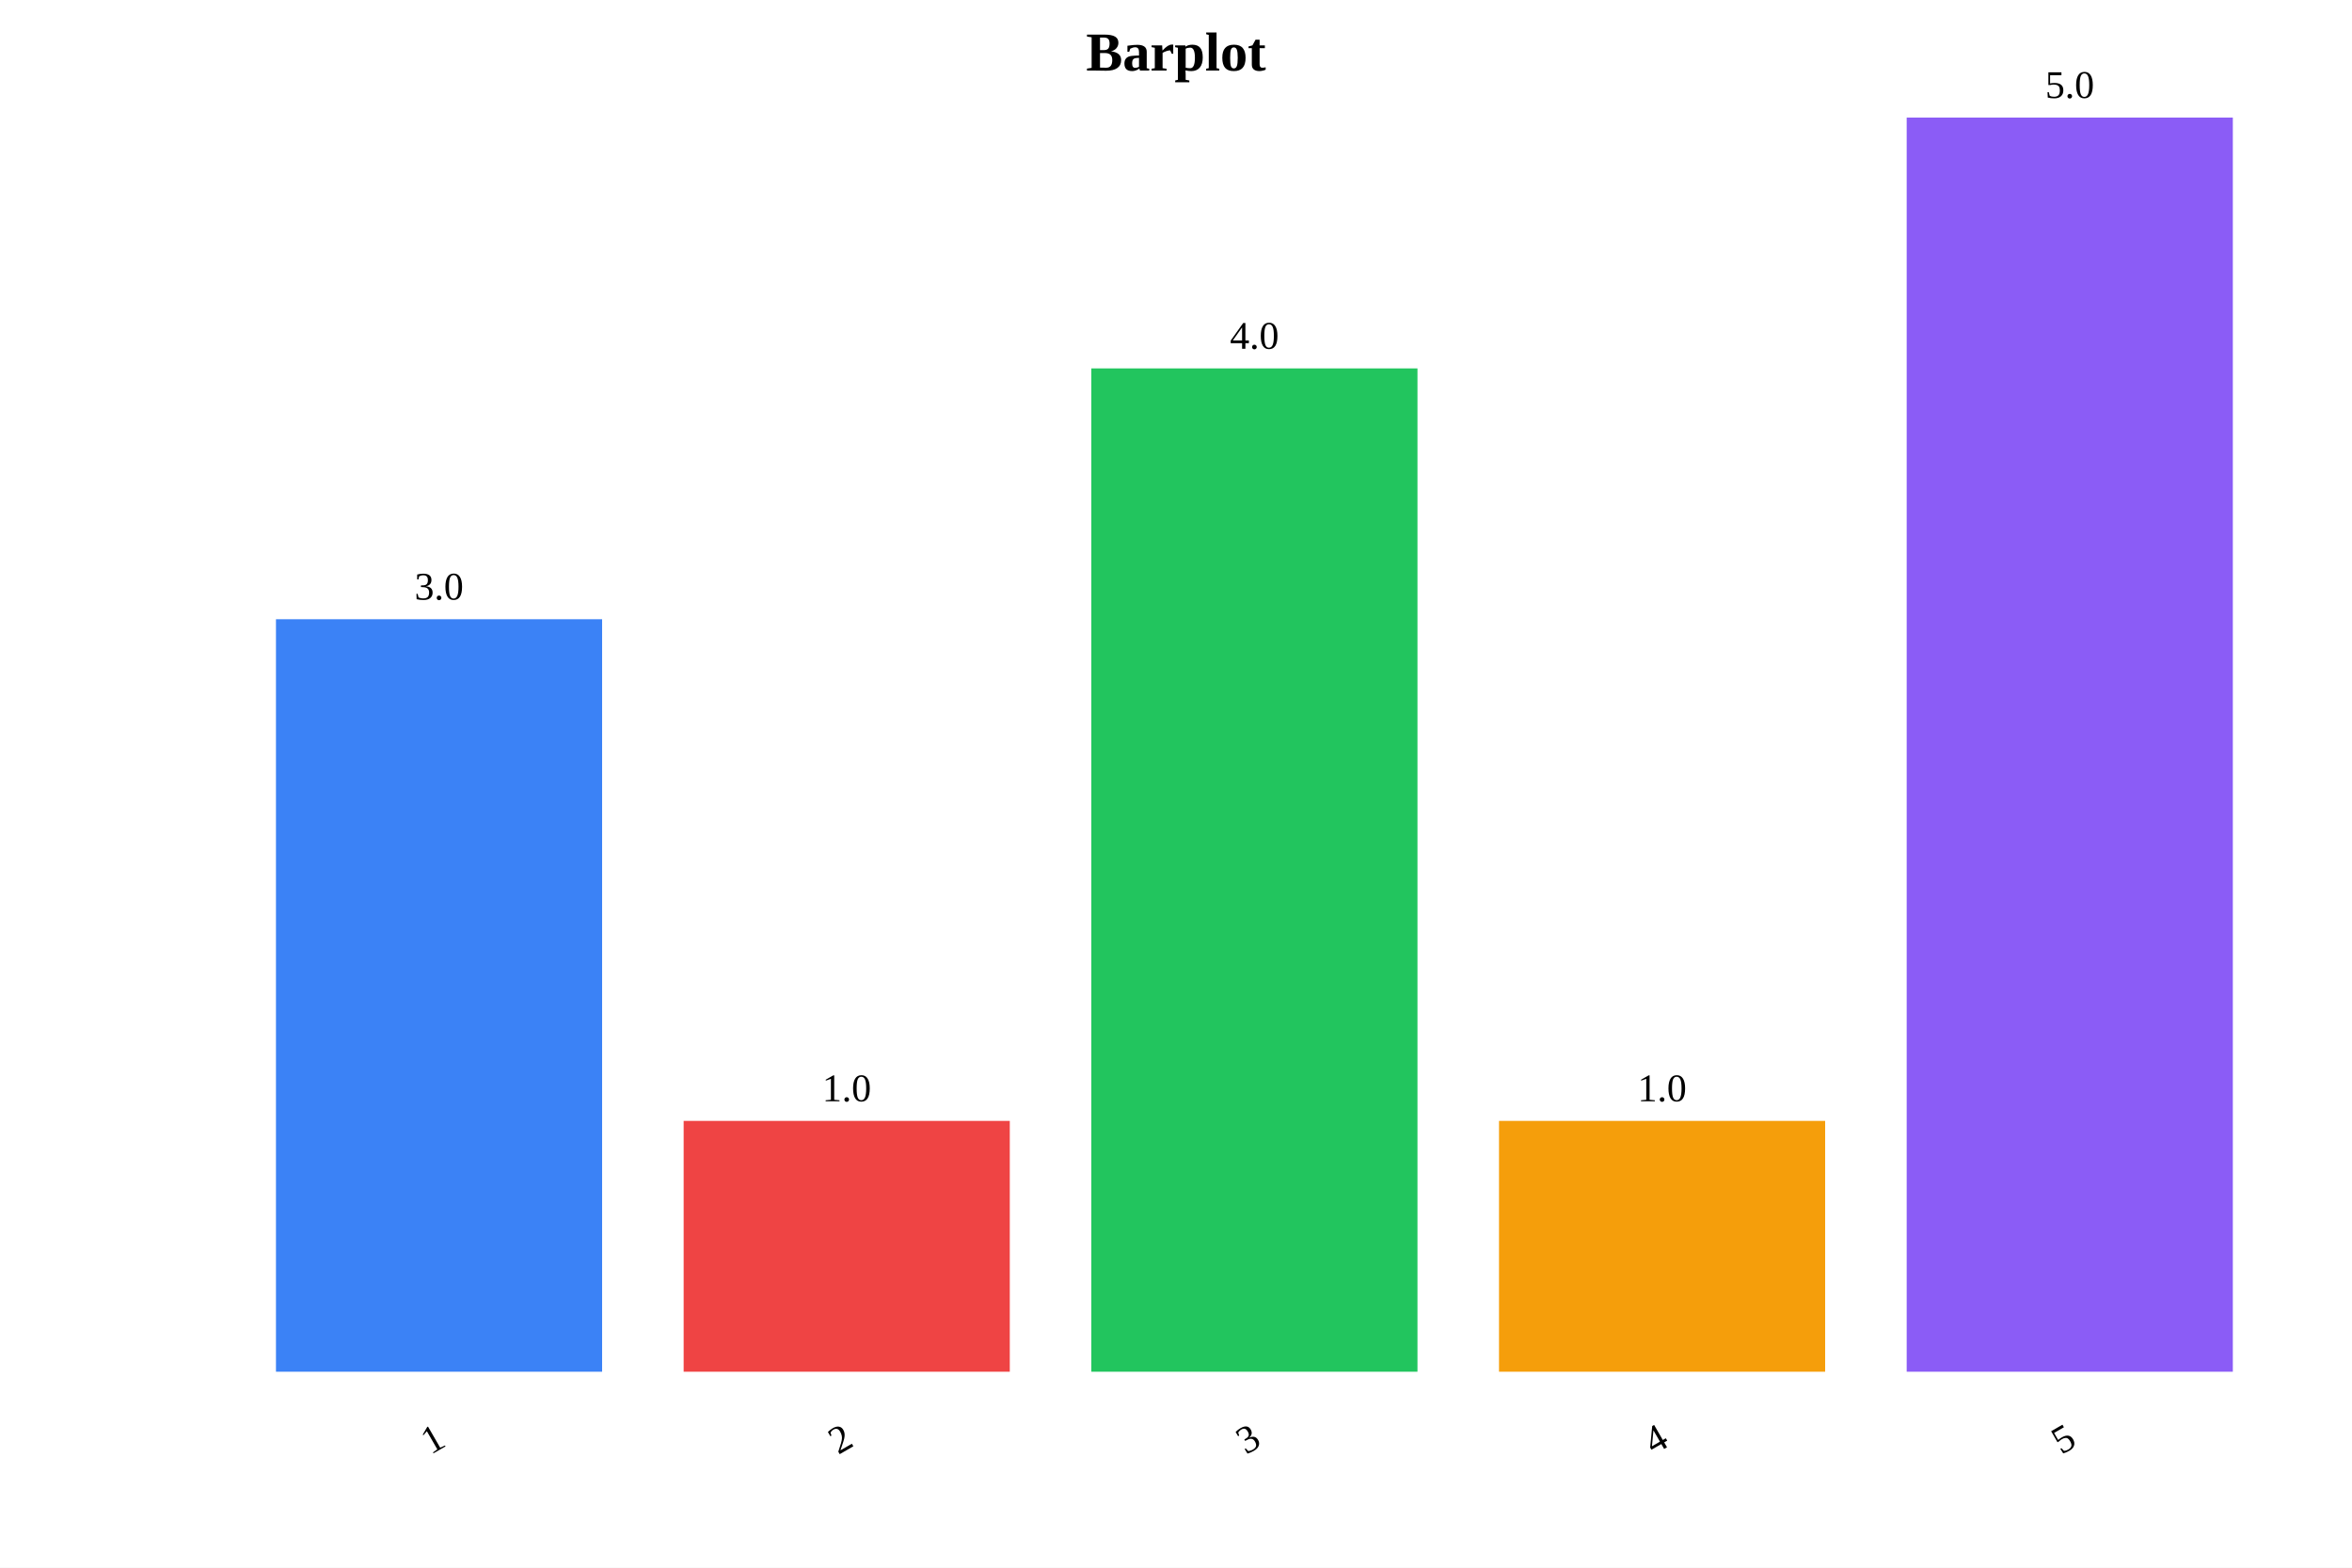
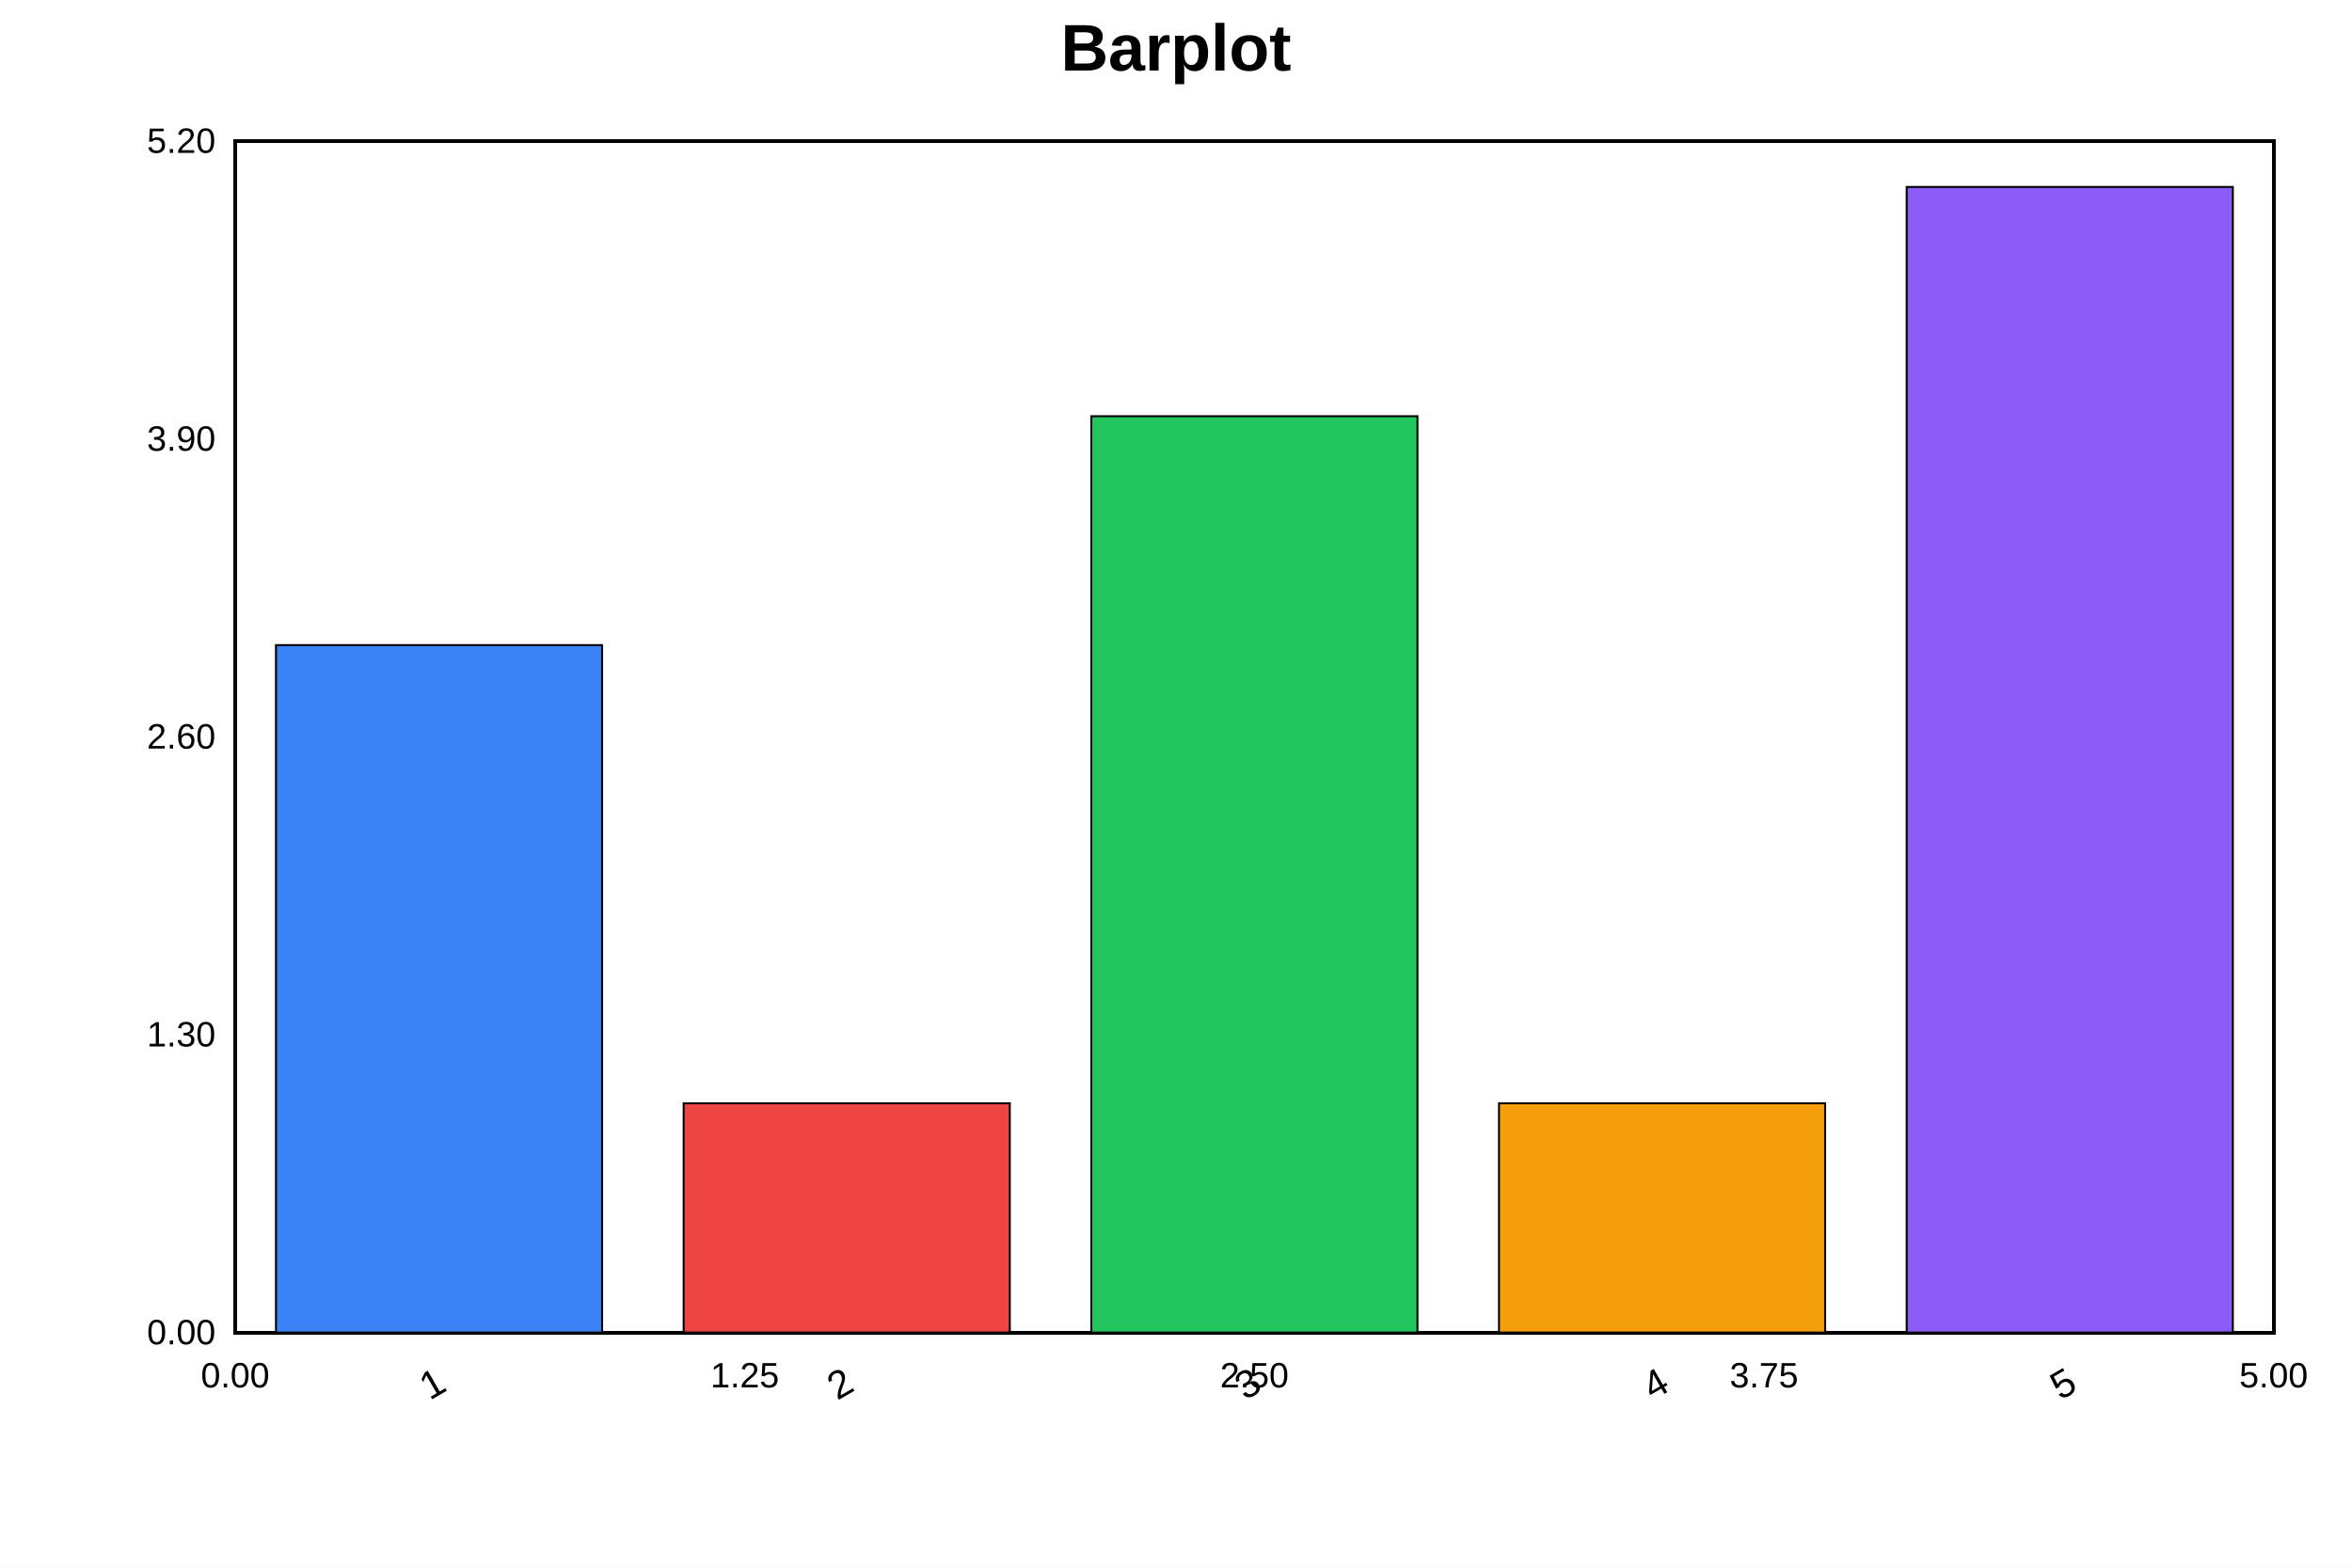
<svg xmlns="http://www.w3.org/2000/svg" width="600" height="400" viewBox="0 0 600 400">
  <rect width="100%" height="100%" fill="white" />
-   <text x="300" y="18" text-anchor="middle" font-size="14" font-weight="bold">Barplot</text>
-   <rect x="70.4" y="158.0" width="83.2" height="192.0" fill="#3b82f6" />
-   <text x="112" y="153" text-anchor="middle" font-size="10">3.0</text>
-   <text x="112" y="370" text-anchor="middle" font-size="10" transform="rotate(-30,112,370)">1</text>
-   <rect x="174.4" y="286.0" width="83.2" height="64.0" fill="#ef4444" />
-   <text x="216" y="281" text-anchor="middle" font-size="10">1.0</text>
-   <text x="216" y="370" text-anchor="middle" font-size="10" transform="rotate(-30,216,370)">2</text>
-   <rect x="278.4" y="94.0" width="83.2" height="256.0" fill="#22c55e" />
-   <text x="320" y="89" text-anchor="middle" font-size="10">4.0</text>
-   <text x="320" y="370" text-anchor="middle" font-size="10" transform="rotate(-30,320,370)">3</text>
-   <rect x="382.4" y="286.0" width="83.2" height="64.0" fill="#f59e0b" />
-   <text x="424" y="281" text-anchor="middle" font-size="10">1.0</text>
-   <text x="424" y="370" text-anchor="middle" font-size="10" transform="rotate(-30,424,370)">4</text>
-   <rect x="486.4" y="30.0" width="83.2" height="320.0" fill="#8b5cf6" />
-   <text x="528" y="25" text-anchor="middle" font-size="10">5.0</text>
-   <text x="528" y="370" text-anchor="middle" font-size="10" transform="rotate(-30,528,370)">5</text>
+   <rect x="60" y="36" width="520" height="304" fill="none" stroke="black" stroke-width="1" shape-rendering="crispEdges" />
+   <rect x="70.4" y="164.6" width="83.2" height="175.4" fill="#3b82f6" stroke="black" stroke-width="0.5" />
+   <text x="112" y="356" text-anchor="middle" font-family="Arial, Helvetica, sans-serif" font-size="10px" fill="black" transform="rotate(-30,112,356)">1</text>
+   <rect x="174.4" y="281.5" width="83.2" height="58.5" fill="#ef4444" stroke="black" stroke-width="0.5" />
+   <text x="216" y="356" text-anchor="middle" font-family="Arial, Helvetica, sans-serif" font-size="10px" fill="black" transform="rotate(-30,216,356)">2</text>
+   <rect x="278.4" y="106.2" width="83.2" height="233.8" fill="#22c55e" stroke="black" stroke-width="0.5" />
+   <text x="320" y="356" text-anchor="middle" font-family="Arial, Helvetica, sans-serif" font-size="10px" fill="black" transform="rotate(-30,320,356)">3</text>
+   <rect x="382.4" y="281.5" width="83.2" height="58.5" fill="#f59e0b" stroke="black" stroke-width="0.5" />
+   <text x="424" y="356" text-anchor="middle" font-family="Arial, Helvetica, sans-serif" font-size="10px" fill="black" transform="rotate(-30,424,356)">4</text>
+   <rect x="486.4" y="47.7" width="83.2" height="292.3" fill="#8b5cf6" stroke="black" stroke-width="0.5" />
+   <text x="528" y="356" text-anchor="middle" font-family="Arial, Helvetica, sans-serif" font-size="10px" fill="black" transform="rotate(-30,528,356)">5</text>
+   <text x="300" y="18" text-anchor="middle" font-family="Arial, Helvetica, sans-serif" font-size="16.8px" fill="black" font-weight="bold">Barplot</text>
+   <text x="60" y="354" text-anchor="middle" font-family="Arial, Helvetica, sans-serif" font-size="9.0px" fill="black">0.00</text>
+   <text x="55" y="343" text-anchor="end" font-family="Arial, Helvetica, sans-serif" font-size="9.0px" fill="black">0.00</text>
+   <text x="190" y="354" text-anchor="middle" font-family="Arial, Helvetica, sans-serif" font-size="9.0px" fill="black">1.25</text>
+   <text x="55" y="267" text-anchor="end" font-family="Arial, Helvetica, sans-serif" font-size="9.0px" fill="black">1.30</text>
+   <text x="320" y="354" text-anchor="middle" font-family="Arial, Helvetica, sans-serif" font-size="9.0px" fill="black">2.50</text>
+   <text x="55" y="191" text-anchor="end" font-family="Arial, Helvetica, sans-serif" font-size="9.0px" fill="black">2.60</text>
+   <text x="450" y="354" text-anchor="middle" font-family="Arial, Helvetica, sans-serif" font-size="9.0px" fill="black">3.75</text>
+   <text x="55" y="115" text-anchor="end" font-family="Arial, Helvetica, sans-serif" font-size="9.0px" fill="black">3.90</text>
+   <text x="580" y="354" text-anchor="middle" font-family="Arial, Helvetica, sans-serif" font-size="9.0px" fill="black">5.00</text>
+   <text x="55" y="39" text-anchor="end" font-family="Arial, Helvetica, sans-serif" font-size="9.0px" fill="black">5.20</text>
</svg>
